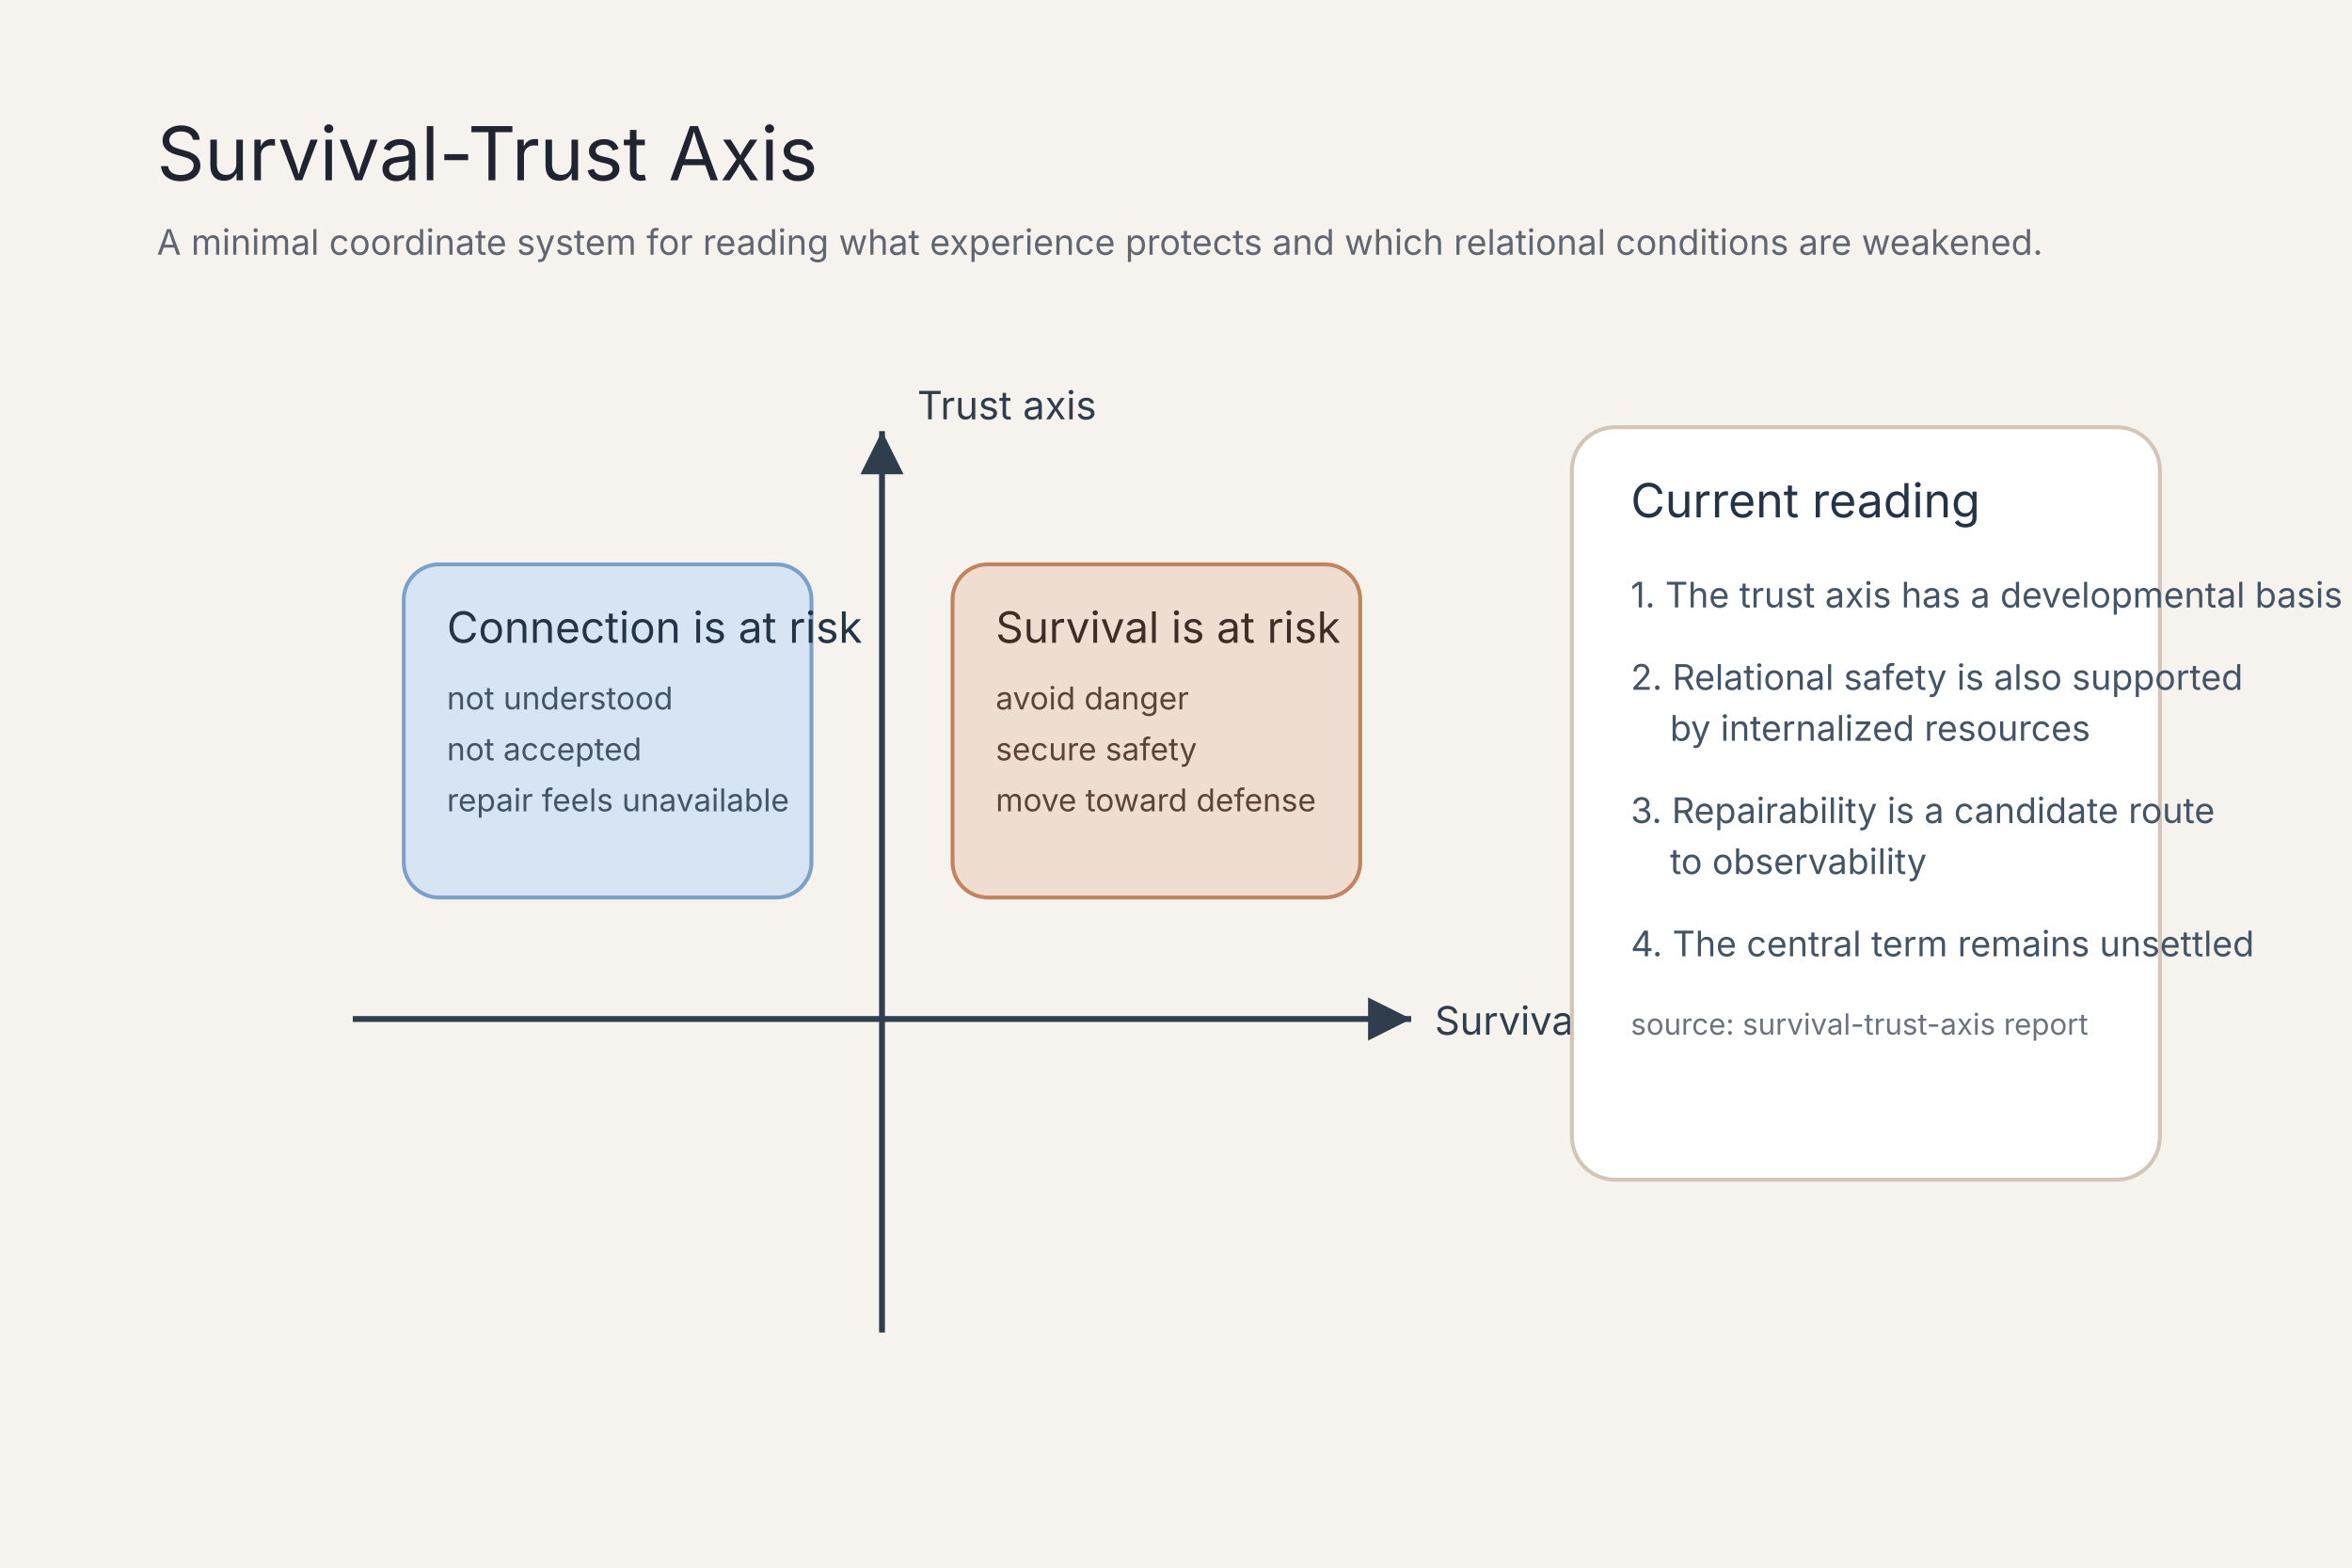
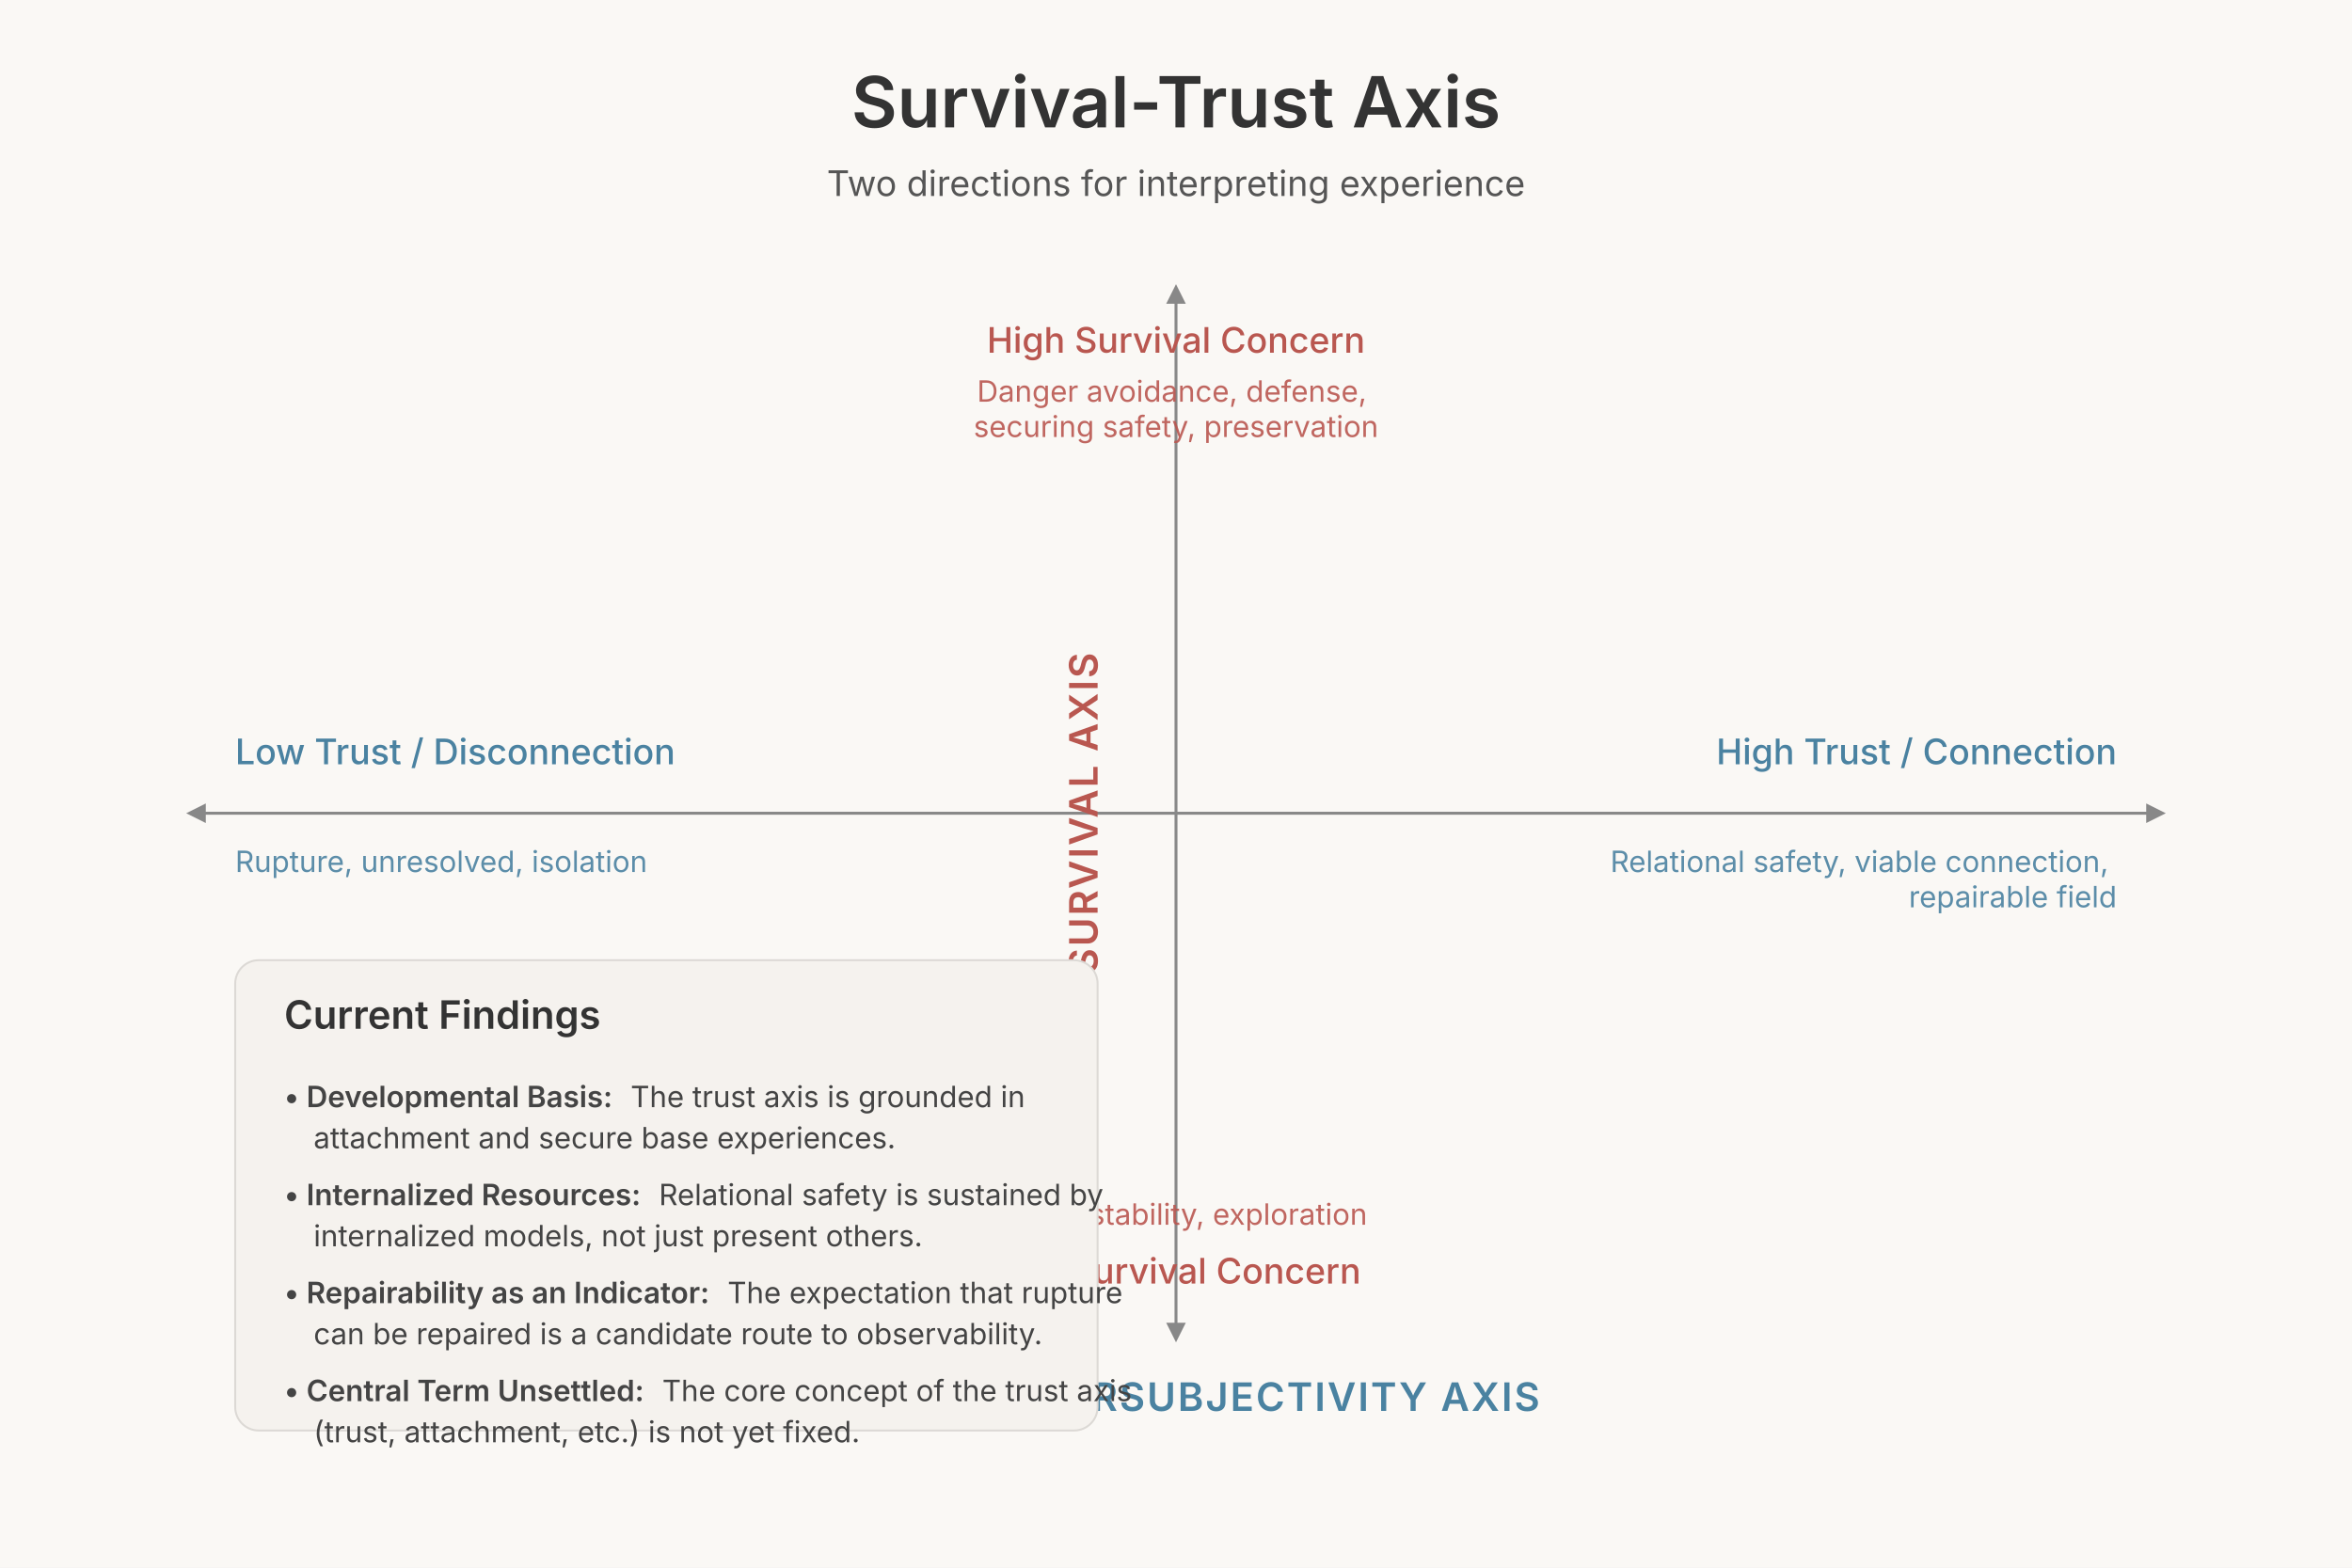
- <svg xmlns="http://www.w3.org/2000/svg" viewBox="0 0 1200 800">
-   <rect x="0" y="0" width="1200" height="800" fill="#f6f3ee" />
-   <text x="80" y="92" font-family="Inter, Helvetica Neue, sans-serif" font-size="38" fill="#1f2430">Survival-Trust Axis</text>
-   <text x="80" y="130" font-family="Inter, Helvetica Neue, sans-serif" font-size="18" fill="#5f6672">A minimal coordinate system for reading what experience protects and which relational conditions are weakened.</text>
-   <line x1="180" y1="520" x2="720" y2="520" stroke="#2f3d4c" stroke-width="3" />
-   <line x1="450" y1="220" x2="450" y2="680" stroke="#2f3d4c" stroke-width="3" />
-   <polygon points="720,520 698,509 698,531" fill="#2f3d4c" />
-   <polygon points="450,220 439,242 461,242" fill="#2f3d4c" />
-   <text x="732" y="528" font-family="Inter, Helvetica Neue, sans-serif" font-size="20" fill="#2f3d4c">Survival axis</text>
-   <text x="468" y="214" font-family="Inter, Helvetica Neue, sans-serif" font-size="20" fill="#2f3d4c">Trust axis</text>
-   <rect x="206" y="288" width="208" height="170" rx="18" fill="#d7e4f3" stroke="#7ba1c9" stroke-width="2" />
-   <text x="228" y="328" font-family="Inter, Helvetica Neue, sans-serif" font-size="22" fill="#243447">Connection is at risk</text>
-   <text x="228" y="362" font-family="Inter, Helvetica Neue, sans-serif" font-size="16" fill="#425466">not understood</text>
-   <text x="228" y="388" font-family="Inter, Helvetica Neue, sans-serif" font-size="16" fill="#425466">not accepted</text>
-   <text x="228" y="414" font-family="Inter, Helvetica Neue, sans-serif" font-size="16" fill="#425466">repair feels unavailable</text>
-   <rect x="486" y="288" width="208" height="170" rx="18" fill="#f0ddd2" stroke="#c4835f" stroke-width="2" />
-   <text x="508" y="328" font-family="Inter, Helvetica Neue, sans-serif" font-size="22" fill="#3d2d26">Survival is at risk</text>
-   <text x="508" y="362" font-family="Inter, Helvetica Neue, sans-serif" font-size="16" fill="#5c4337">avoid danger</text>
-   <text x="508" y="388" font-family="Inter, Helvetica Neue, sans-serif" font-size="16" fill="#5c4337">secure safety</text>
-   <text x="508" y="414" font-family="Inter, Helvetica Neue, sans-serif" font-size="16" fill="#5c4337">move toward defense</text>
-   <rect x="802" y="218" width="300" height="384" rx="22" fill="#ffffff" stroke="#d3c6b9" stroke-width="2" />
-   <text x="832" y="264" font-family="Inter, Helvetica Neue, sans-serif" font-size="24" fill="#243447">Current reading</text>
-   <text x="832" y="310" font-family="Inter, Helvetica Neue, sans-serif" font-size="18" fill="#425466">1. The trust axis has a developmental basis</text>
-   <text x="832" y="352" font-family="Inter, Helvetica Neue, sans-serif" font-size="18" fill="#425466">2. Relational safety is also supported</text>
-   <text x="852" y="378" font-family="Inter, Helvetica Neue, sans-serif" font-size="18" fill="#425466">   by internalized resources</text>
-   <text x="832" y="420" font-family="Inter, Helvetica Neue, sans-serif" font-size="18" fill="#425466">3. Repairability is a candidate route</text>
-   <text x="852" y="446" font-family="Inter, Helvetica Neue, sans-serif" font-size="18" fill="#425466">   to observability</text>
-   <text x="832" y="488" font-family="Inter, Helvetica Neue, sans-serif" font-size="18" fill="#425466">4. The central term remains unsettled</text>
-   <text x="832" y="528" font-family="Inter, Helvetica Neue, sans-serif" font-size="15" fill="#6b7280">source: survival-trust-axis report</text>
+ <svg xmlns="http://www.w3.org/2000/svg" width="1200" height="800" viewBox="0 0 1200 800">
+   <rect width="1200" height="800" fill="#FAF8F5" />
+   <text x="600" y="65" font-family="Inter, sans-serif" font-size="36" font-weight="600" text-anchor="middle" fill="#333333">
+         Survival-Trust Axis
+     </text>
+   <text x="600" y="100" font-family="Inter, sans-serif" font-size="18" font-weight="400" text-anchor="middle" fill="#555555">
+         Two directions for interpreting experience
+     </text>
+   <g stroke="#888888" stroke-width="1.5">
+     <line x1="600" y1="150" x2="600" y2="680" />
+     <path d="M 600 145 L 595 155 L 605 155 Z" fill="#888888" stroke="none" />
+     <path d="M 600 685 L 595 675 L 605 675 Z" fill="#888888" stroke="none" />
+     <line x1="100" y1="415" x2="1100" y2="415" />
+     <path d="M 1105 415 L 1095 410 L 1095 420 Z" fill="#888888" stroke="none" />
+     <path d="M 95 415 L 105 410 L 105 420 Z" fill="#888888" stroke="none" />
+   </g>
+   <g font-family="Inter, sans-serif" fill="#333333">
+     <g fill="#B95750">
+       <text x="600" y="180" font-size="18" font-weight="500" text-anchor="middle">High Survival Concern</text>
+       <text font-size="15" text-anchor="middle" fill="#B95750" opacity="0.9">
+         <tspan x="600" y="205">Danger avoidance, defense,</tspan>
+         <tspan x="600" dy="1.2em">securing safety, preservation</tspan>
+       </text>
+       <text transform="rotate(-90, 560, 415)" x="560" y="415" font-size="20" font-weight="600" text-anchor="middle" letter-spacing="1">SURVIVAL AXIS</text>
+       <text x="600" y="655" font-size="18" font-weight="500" text-anchor="middle">Low Survival Concern</text>
+       <text font-size="15" text-anchor="middle" fill="#B95750" opacity="0.9">
+         <tspan x="600" y="625">Safety, stability, exploration</tspan>
+       </text>
+     </g>
+     <g fill="#4A82A1">
+       <text x="1080" y="390" font-size="18" font-weight="500" text-anchor="end">High Trust / Connection</text>
+       <text font-size="15" text-anchor="end" fill="#4A82A1" opacity="0.9">
+         <tspan x="1080" y="445">Relational safety, viable connection,</tspan>
+         <tspan x="1080" dy="1.2em">repairable field</tspan>
+       </text>
+       <text x="600" y="720" font-size="20" font-weight="600" text-anchor="middle" letter-spacing="1">TRUST / INTERSUBJECTIVITY AXIS</text>
+       <text x="120" y="390" font-size="18" font-weight="500" text-anchor="start">Low Trust / Disconnection</text>
+       <text font-size="15" text-anchor="start" fill="#4A82A1" opacity="0.9">
+         <tspan x="120" y="445">Rupture, unresolved, isolation</tspan>
+       </text>
+     </g>
+   </g>
+   <g>
+     <rect x="120" y="490" width="440" height="240" rx="12" ry="12" fill="#F5F2EE" stroke="#DCD9D5" stroke-width="1" />
+     <text x="145" y="525" font-family="Inter, sans-serif" font-size="20" font-weight="600" fill="#333333">Current Findings</text>
+     <g font-family="Inter, sans-serif" font-size="15" fill="#444444" line-height="1.5">
+       <text x="145" y="565">
+         <tspan font-weight="600">• Developmental Basis:</tspan>
+         <tspan dx="5">The trust axis is grounded in</tspan>
+         <tspan x="160" dy="1.4em">attachment and secure base experiences.</tspan>
+       </text>
+       <text x="145" y="615">
+         <tspan font-weight="600">• Internalized Resources:</tspan>
+         <tspan dx="5">Relational safety is sustained by</tspan>
+         <tspan x="160" dy="1.4em">internalized models, not just present others.</tspan>
+       </text>
+       <text x="145" y="665">
+         <tspan font-weight="600">• Repairability as an Indicator:</tspan>
+         <tspan dx="5">The expectation that rupture</tspan>
+         <tspan x="160" dy="1.4em">can be repaired is a candidate route to observability.</tspan>
+       </text>
+       <text x="145" y="715">
+         <tspan font-weight="600">• Central Term Unsettled:</tspan>
+         <tspan dx="5">The core concept of the trust axis</tspan>
+         <tspan x="160" dy="1.4em">(trust, attachment, etc.) is not yet fixed.</tspan>
+       </text>
+     </g>
+   </g>
</svg>
